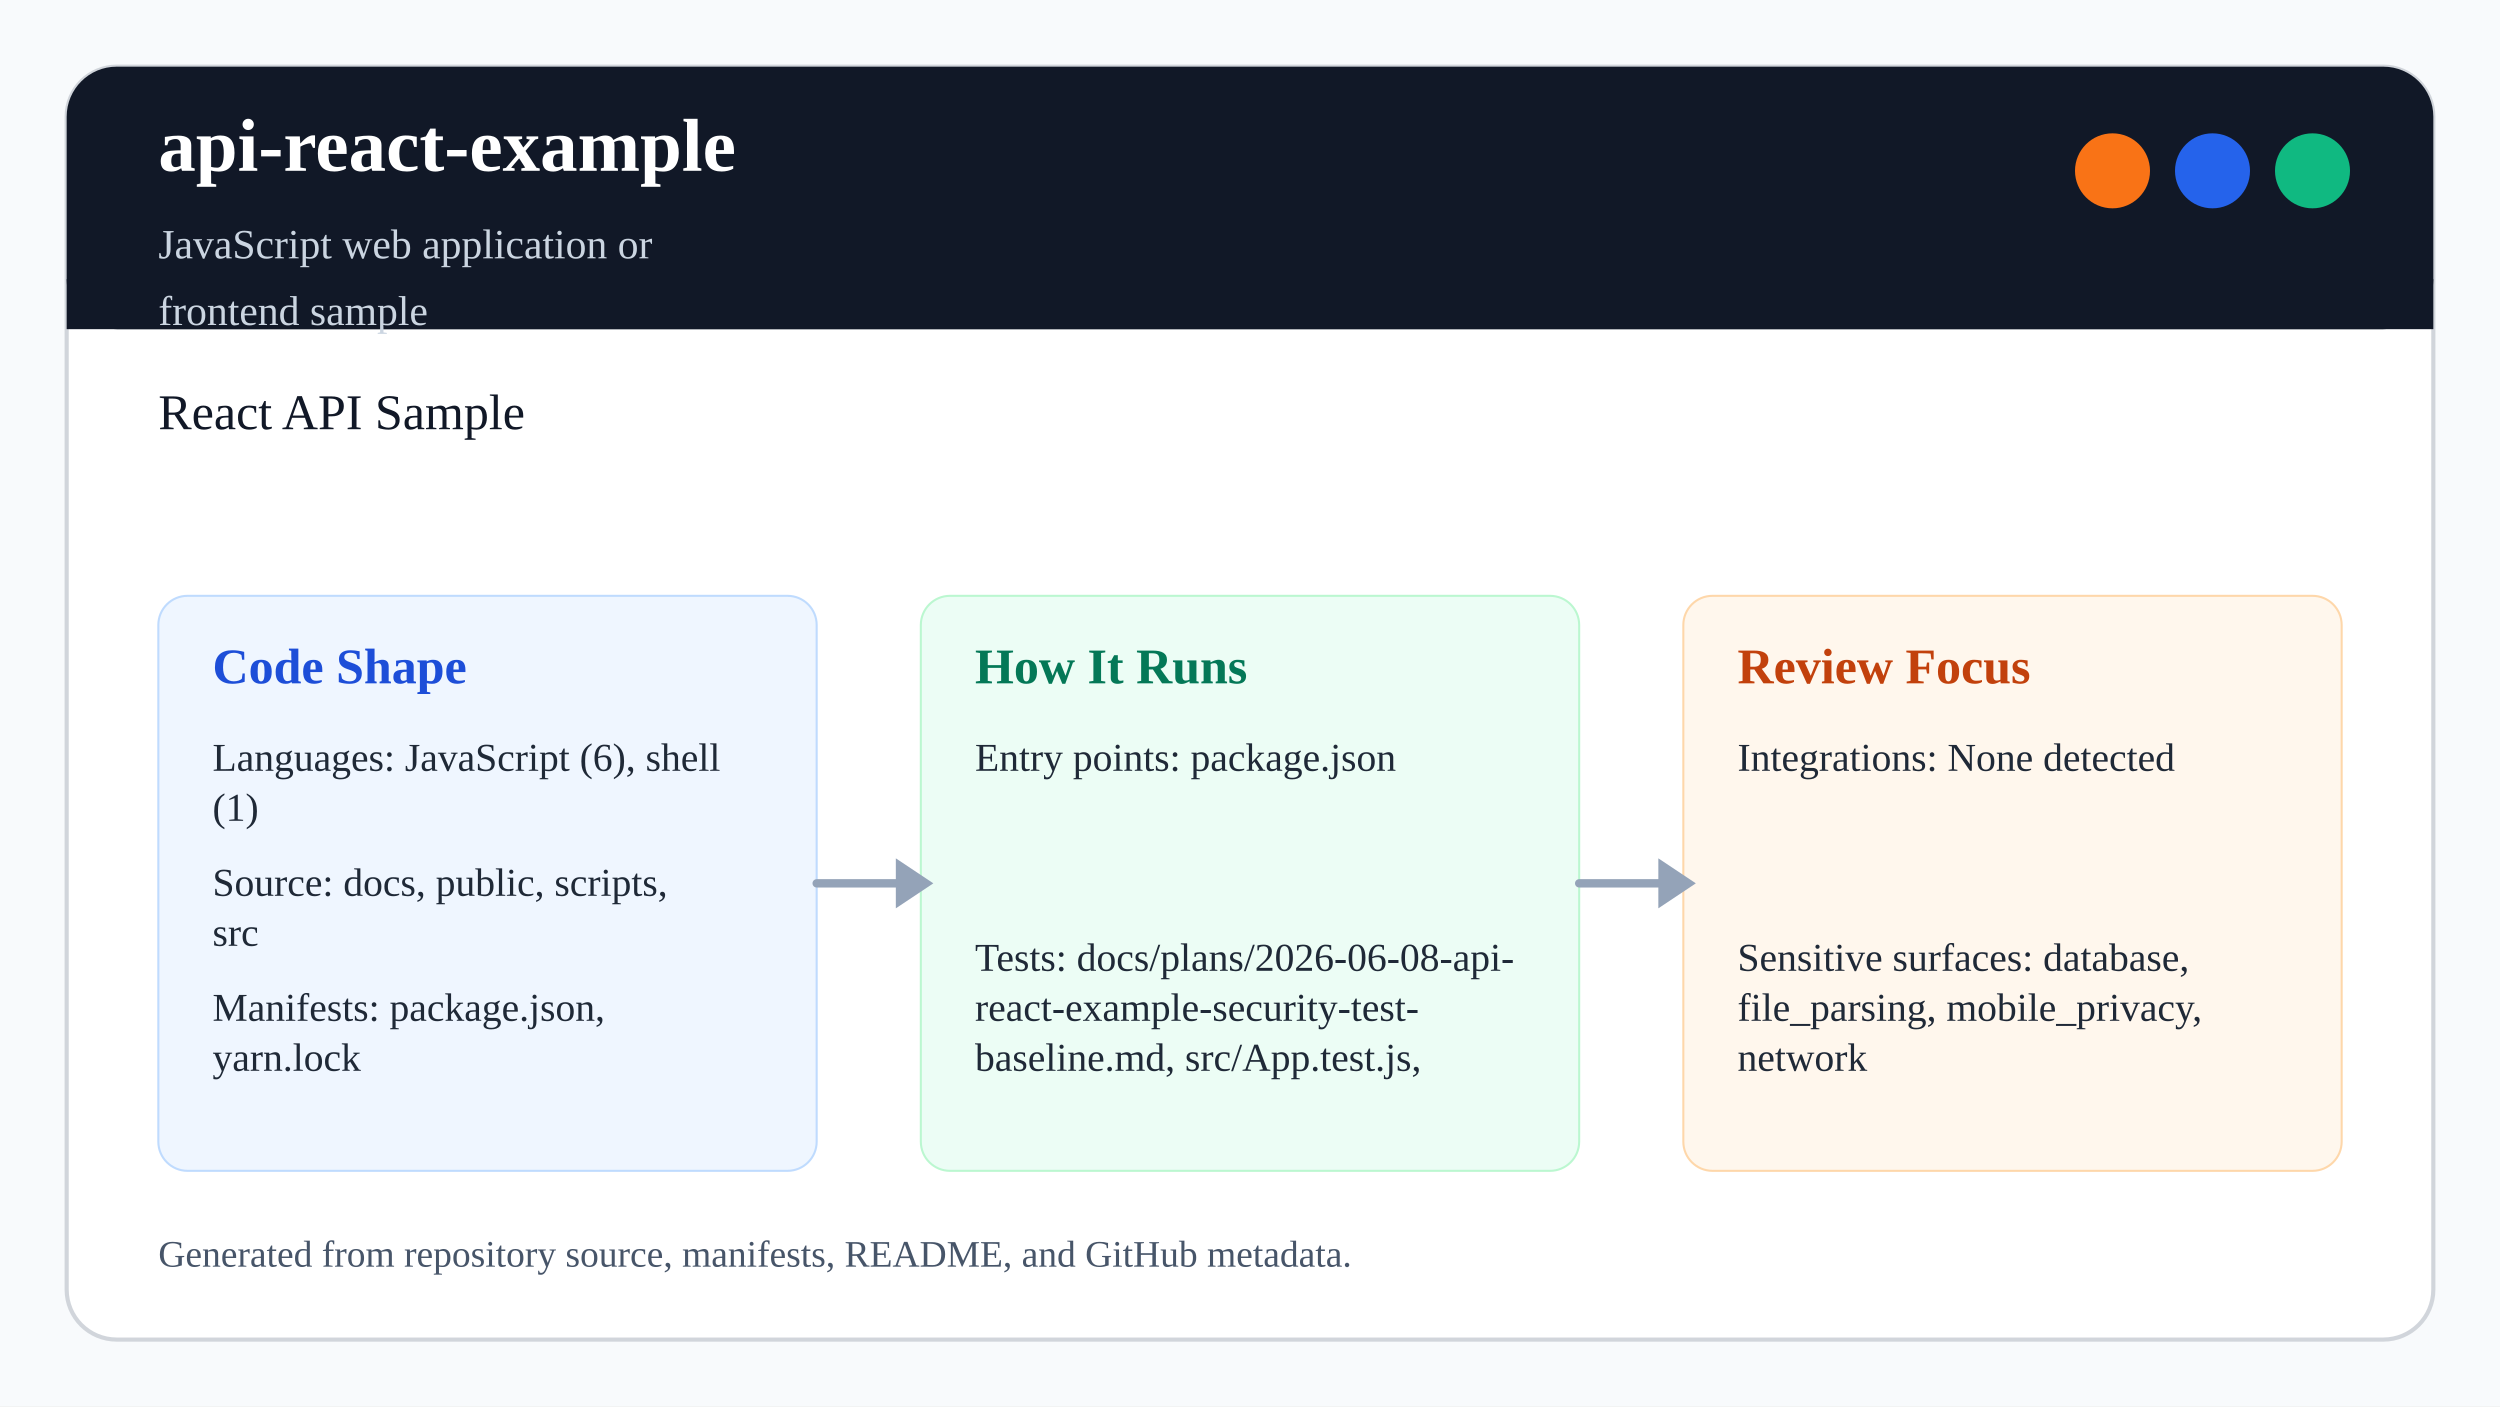
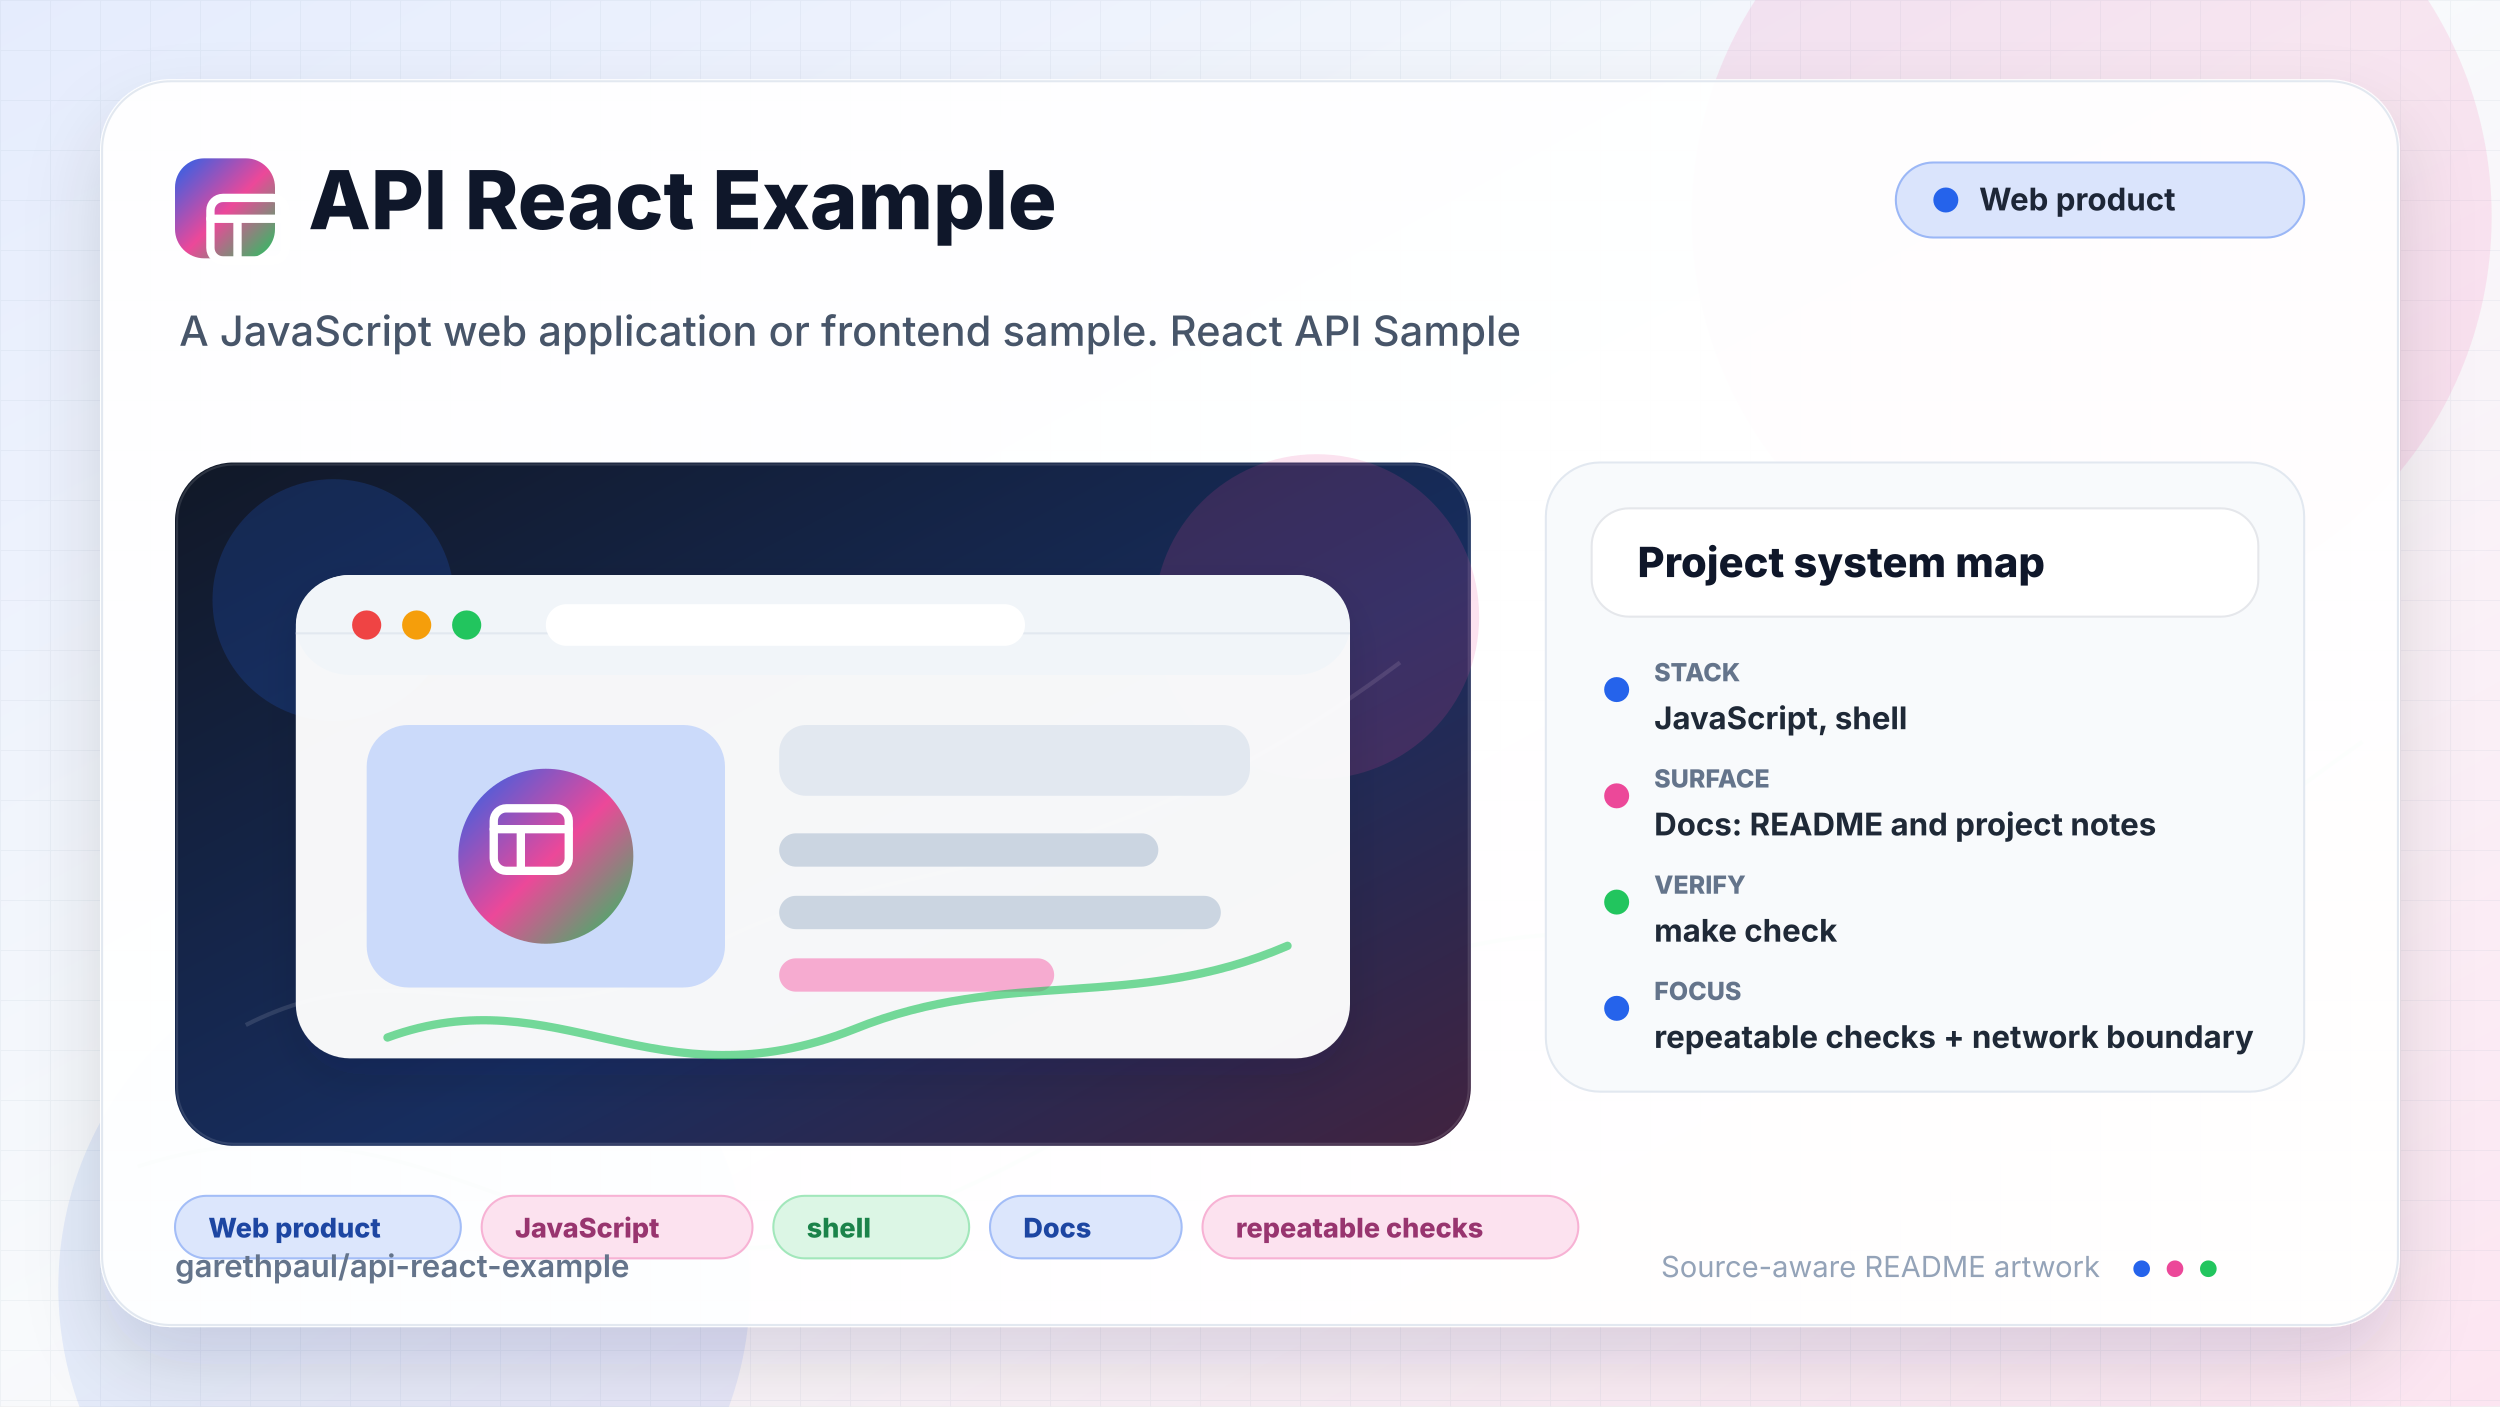
- <svg xmlns="http://www.w3.org/2000/svg" width="1200" height="675" viewBox="0 0 1200 675" role="img" aria-labelledby="title desc">
-   <rect width="1200" height="675" fill="#f8fafc" />
-   <rect x="32" y="32" width="1136" height="611" rx="24" fill="#ffffff" stroke="#d1d5db" stroke-width="2" />
-   <rect x="32" y="32" width="1136" height="126" rx="24" fill="#111827" />
-   <path d="M32 134h1136v24H32z" fill="#111827" />
-   <circle cx="1062" cy="82" r="18" fill="#2563eb" />
-   <circle cx="1110" cy="82" r="18" fill="#10b981" />
-   <circle cx="1014" cy="82" r="18" fill="#f97316" />
-   <text x="76" y="82" font-size="36" fill="#ffffff" font-weight="700">api-react-example</text>
-   <text x="76" y="124" font-size="20" fill="#cbd5e1">JavaScript web application or</text>
-   <text x="76" y="156" font-size="20" fill="#cbd5e1">frontend sample</text>
-   <text x="76" y="206" font-size="24" fill="#111827">React API Sample</text>
-   <rect x="76" y="286" width="316" height="276" rx="14" fill="#eff6ff" stroke="#bfdbfe" />
-   <text x="102" y="328" font-size="24" font-weight="700" fill="#1d4ed8">Code Shape</text>
-   <text x="102" y="370" font-size="19" fill="#1f2937">Languages: JavaScript (6), shell</text>
-   <text x="102" y="394" font-size="19" fill="#1f2937">(1)</text>
-   <text x="102" y="430" font-size="19" fill="#1f2937">Source: docs, public, scripts,</text>
-   <text x="102" y="454" font-size="19" fill="#1f2937">src</text>
-   <text x="102" y="490" font-size="19" fill="#1f2937">Manifests: package.json,</text>
-   <text x="102" y="514" font-size="19" fill="#1f2937">yarn.lock</text>
-   <rect x="442" y="286" width="316" height="276" rx="14" fill="#ecfdf5" stroke="#bbf7d0" />
-   <text x="468" y="328" font-size="24" font-weight="700" fill="#047857">How It Runs</text>
-   <text x="468" y="370" font-size="19" fill="#1f2937">Entry points: package.json</text>
-   <text x="468" y="466" font-size="19" fill="#1f2937">Tests: docs/plans/2026-06-08-api-</text>
-   <text x="468" y="490" font-size="19" fill="#1f2937">react-example-security-test-</text>
-   <text x="468" y="514" font-size="19" fill="#1f2937">baseline.md, src/App.test.js,</text>
-   <rect x="808" y="286" width="316" height="276" rx="14" fill="#fff7ed" stroke="#fed7aa" />
-   <text x="834" y="328" font-size="24" font-weight="700" fill="#c2410c">Review Focus</text>
-   <text x="834" y="370" font-size="19" fill="#1f2937">Integrations: None detected</text>
-   <text x="834" y="466" font-size="19" fill="#1f2937">Sensitive surfaces: database,</text>
-   <text x="834" y="490" font-size="19" fill="#1f2937">file_parsing, mobile_privacy,</text>
-   <text x="834" y="514" font-size="19" fill="#1f2937">network</text>
-   <path d="M392 424h50" stroke="#94a3b8" stroke-width="4" stroke-linecap="round" />
-   <path d="M430 412l18 12-18 12z" fill="#94a3b8" />
-   <path d="M758 424h50" stroke="#94a3b8" stroke-width="4" stroke-linecap="round" />
-   <path d="M796 412l18 12-18 12z" fill="#94a3b8" />
-   <text x="76" y="608" font-size="18" fill="#475569">Generated from repository source, manifests, README, and GitHub metadata.</text>
+ <svg xmlns="http://www.w3.org/2000/svg" width="1200" height="675" viewBox="0 0 1200 675" role="img" aria-labelledby="p1aqy384-title p1aqy384-desc">
+   <defs>
+     <linearGradient id="p1aqy384-bg" x1="0" y1="0" x2="1" y2="1">
+       <stop offset="0%" stop-color="#e5ecfd" />
+       <stop offset="48%" stop-color="#f8fafc" />
+       <stop offset="100%" stop-color="#fce5f1" />
+     </linearGradient>
+     <linearGradient id="p1aqy384-stage" x1="0" y1="0" x2="1" y2="1">
+       <stop offset="0%" stop-color="#111827" />
+       <stop offset="58%" stop-color="#172d5e" />
+       <stop offset="100%" stop-color="#412340" />
+     </linearGradient>
+     <linearGradient id="p1aqy384-accent" x1="0" y1="0" x2="1" y2="1">
+       <stop offset="0%" stop-color="#2563eb" />
+       <stop offset="52%" stop-color="#ec4899" />
+       <stop offset="100%" stop-color="#22c55e" />
+     </linearGradient>
+     <linearGradient id="p1aqy384-soft" x1="0" y1="0" x2="1" y2="1">
+       <stop offset="0%" stop-color="#cbdafa" />
+       <stop offset="100%" stop-color="#cef2dc" />
+     </linearGradient>
+     <filter id="p1aqy384-shadow" x="-20%" y="-20%" width="140%" height="150%">
+       <feDropShadow dx="0" dy="18" stdDeviation="18" flood-color="#0f172a" flood-opacity="0.14" />
+     </filter>
+     <filter id="p1aqy384-miniShadow" x="-20%" y="-20%" width="140%" height="150%">
+       <feDropShadow dx="0" dy="8" stdDeviation="10" flood-color="#0f172a" flood-opacity="0.12" />
+     </filter>
+     <pattern id="p1aqy384-grid" width="24" height="24" patternUnits="userSpaceOnUse">
+       <path d="M24 0H0v24" fill="none" stroke="#94a3b8" stroke-opacity="0.16" stroke-width="1" />
+     </pattern>
+     <style>
+       .label { font: 700 13px ui-sans-serif, system-ui, -apple-system, BlinkMacSystemFont, "Segoe UI", sans-serif; letter-spacing: 0; text-transform: uppercase; }
+       .body { font-family: ui-sans-serif, system-ui, -apple-system, BlinkMacSystemFont, "Segoe UI", sans-serif; letter-spacing: 0; }
+     </style>
+   </defs>
+   <rect width="1200" height="675" fill="url(#p1aqy384-bg)" />
+   <rect width="1200" height="675" fill="url(#p1aqy384-grid)" opacity="0.65" />
+   <circle cx="194" cy="618" r="166" fill="#2563eb" opacity="0.10" />
+   <circle cx="1004" cy="104" r="192" fill="#ec4899" opacity="0.12" />
+   <path d="M66 560 C214 512 278 642 430 584 C576 528 676 408 838 462 C966 504 1034 426 1134 356" fill="none" stroke="#22c55e" stroke-width="2" stroke-opacity="0.18" />
+   <rect x="48" y="38" width="1104" height="599" rx="34" fill="#ffffff" opacity="0.94" filter="url(#p1aqy384-shadow)" />
+   <rect x="49" y="39" width="1102" height="597" rx="33" fill="none" stroke="#e2e8f0" stroke-width="1" />
+   <g class="body">
+     <rect x="84" y="76" width="48" height="48" rx="14" fill="url(#p1aqy384-accent)" />
+     <rect x="101" y="95" width="36" height="30" rx="6" stroke="#ffffff" stroke-width="4" stroke-linecap="round" stroke-linejoin="round" fill="none" />
+     <path d="M3 15h36 M16 15v20" transform="translate(98 90)" stroke="#ffffff" stroke-width="4" stroke-linecap="round" stroke-linejoin="round" fill="none" />
+     <text x="148" y="110" fill="#0f172a" font-size="39" font-weight="800">API React Example</text>
+     <rect x="910" y="78" width="196" height="36" rx="18" fill="#dae4fc" stroke="#9bb7f6" />
+     <circle cx="934" cy="96" r="6" fill="#2563eb" />
+     <text x="950" y="101" fill="#1d2637" font-size="15" font-weight="700">Web product</text>
+     <text x="86" y="166" fill="#475569" font-size="20" font-weight="500">A JavaScript web application or frontend sample. React API Sample</text>
+   </g>
+   <g transform="translate(84 222)">
+     <rect x="0" y="0" width="622" height="328" rx="28" fill="url(#p1aqy384-stage)" />
+     <rect x="1" y="1" width="620" height="326" rx="27" fill="none" stroke="#ffffff" stroke-opacity="0.12" />
+     <path d="M34 270 C116 228 166 286 250 236 C338 184 430 214 588 96" fill="none" stroke="#ffffff" stroke-opacity="0.12" stroke-width="2" />
+     <circle cx="76" cy="66" r="58" fill="#2563eb" opacity="0.20" />
+     <circle cx="548" cy="74" r="78" fill="#ec4899" opacity="0.16" />
+     <g class="body">
+       <rect x="58" y="54" width="506" height="232" rx="26" fill="#ffffff" opacity="0.96" filter="url(#p1aqy384-miniShadow)" />
+       <rect x="58" y="54" width="506" height="48" rx="26" fill="#f1f5f9" />
+       <path d="M58 82h506" stroke="#e2e8f0" />
+       <circle cx="92" cy="78" r="7" fill="#ef4444" />
+       <circle cx="116" cy="78" r="7" fill="#f59e0b" />
+       <circle cx="140" cy="78" r="7" fill="#22c55e" />
+       <rect x="178" y="68" width="230" height="20" rx="10" fill="#ffffff" />
+       <rect x="92" y="126" width="172" height="126" rx="20" fill="#cbdafa" />
+       <rect x="290" y="126" width="226" height="34" rx="13" fill="#e2e8f0" />
+       <rect x="290" y="178" width="182" height="16" rx="8" fill="#cbd5e1" />
+       <rect x="290" y="208" width="212" height="16" rx="8" fill="#cbd5e1" />
+       <rect x="290" y="238" width="132" height="16" rx="8" fill="#f6abd0" />
+       <circle cx="178" cy="189" r="42" fill="url(#p1aqy384-accent)" />
+       <rect x="153" y="166" width="36" height="30" rx="6" stroke="#ffffff" stroke-width="4" stroke-linecap="round" stroke-linejoin="round" fill="none" />
+       <path d="M3 15h36 M16 15v20" transform="translate(150 161)" stroke="#ffffff" stroke-width="4" stroke-linecap="round" stroke-linejoin="round" fill="none" />
+       <path d="M102 276 C184 246 230 310 326 272 C400 242 460 264 534 232" fill="none" stroke="#22c55e" stroke-width="4" stroke-linecap="round" opacity="0.62" />
+     </g>
+   </g>
+   <g class="body" transform="translate(742 222)">
+     <rect x="0" y="0" width="364" height="302" rx="26" fill="#f8fafc" stroke="#e2e8f0" />
+     <rect x="22" y="22" width="320" height="52" rx="18" fill="#ffffff" stroke="#e5e7eb" />
+     <text x="44" y="55" fill="#0f172a" font-size="20" font-weight="800">Project system map</text>
+     <g transform="translate(24 94)">
+       <circle cx="10" cy="15" r="6" fill="#2563eb" />
+       <text x="28" y="11" fill="#64748b" font-size="12" font-weight="800">STACK</text>
+       <text x="28" y="34" fill="#1f2937" font-size="15" font-weight="650">JavaScript, shell</text>
+     </g>
+     <g transform="translate(24 145)">
+       <circle cx="10" cy="15" r="6" fill="#ec4899" />
+       <text x="28" y="11" fill="#64748b" font-size="12" font-weight="800">SURFACE</text>
+       <text x="28" y="34" fill="#1f2937" font-size="15" font-weight="650">Docs: README and project notes</text>
+     </g>
+     <g transform="translate(24 196)">
+       <circle cx="10" cy="15" r="6" fill="#22c55e" />
+       <text x="28" y="11" fill="#64748b" font-size="12" font-weight="800">VERIFY</text>
+       <text x="28" y="34" fill="#1f2937" font-size="15" font-weight="650">make check</text>
+     </g>
+     <g transform="translate(24 247)">
+       <circle cx="10" cy="15" r="6" fill="#2563eb" />
+       <text x="28" y="11" fill="#64748b" font-size="12" font-weight="800">FOCUS</text>
+       <text x="28" y="34" fill="#1f2937" font-size="15" font-weight="650">repeatable checks + network boundary</text>
+     </g>
+   </g>
+   <g class="body">
+     <rect x="84" y="574" width="137.2" height="30" rx="15" fill="#dce6fc" stroke="#a3bdf7" />
+     <text x="100" y="594" fill="#1d46a2" font-size="13" font-weight="800">Web product</text>
+     <rect x="231.2" y="574" width="130" height="30" rx="15" fill="#fce2ef" stroke="#f7b2d4" />
+     <text x="247.2" y="594" fill="#98356f" font-size="13" font-weight="800">JavaScript</text>
+     <rect x="371.2" y="574" width="94" height="30" rx="15" fill="#dcf6e5" stroke="#a2e7bb" />
+     <text x="387.2" y="594" fill="#1b834a" font-size="13" font-weight="800">shell</text>
+     <rect x="475.2" y="574" width="92" height="30" rx="15" fill="#dce6fc" stroke="#a3bdf7" />
+     <text x="491.2" y="594" fill="#1d46a2" font-size="13" font-weight="800">Docs</text>
+     <rect x="577.2" y="574" width="180.4" height="30" rx="15" fill="#fce2ef" stroke="#f7b2d4" />
+     <text x="593.2" y="594" fill="#98356f" font-size="13" font-weight="800">repeatable checks</text>
+   </g>
+   <g class="body">
+     <text x="84" y="613" fill="#64748b" font-size="15" font-weight="600">garethpaul/api-react-example</text>
+     <text x="1008" y="613" fill="#94a3b8" font-size="14" text-anchor="end">Source-aware README artwork</text>
+     <circle cx="1028" cy="609" r="4" fill="#2563eb" />
+     <circle cx="1044" cy="609" r="4" fill="#ec4899" />
+     <circle cx="1060" cy="609" r="4" fill="#22c55e" />
+   </g>
</svg>
